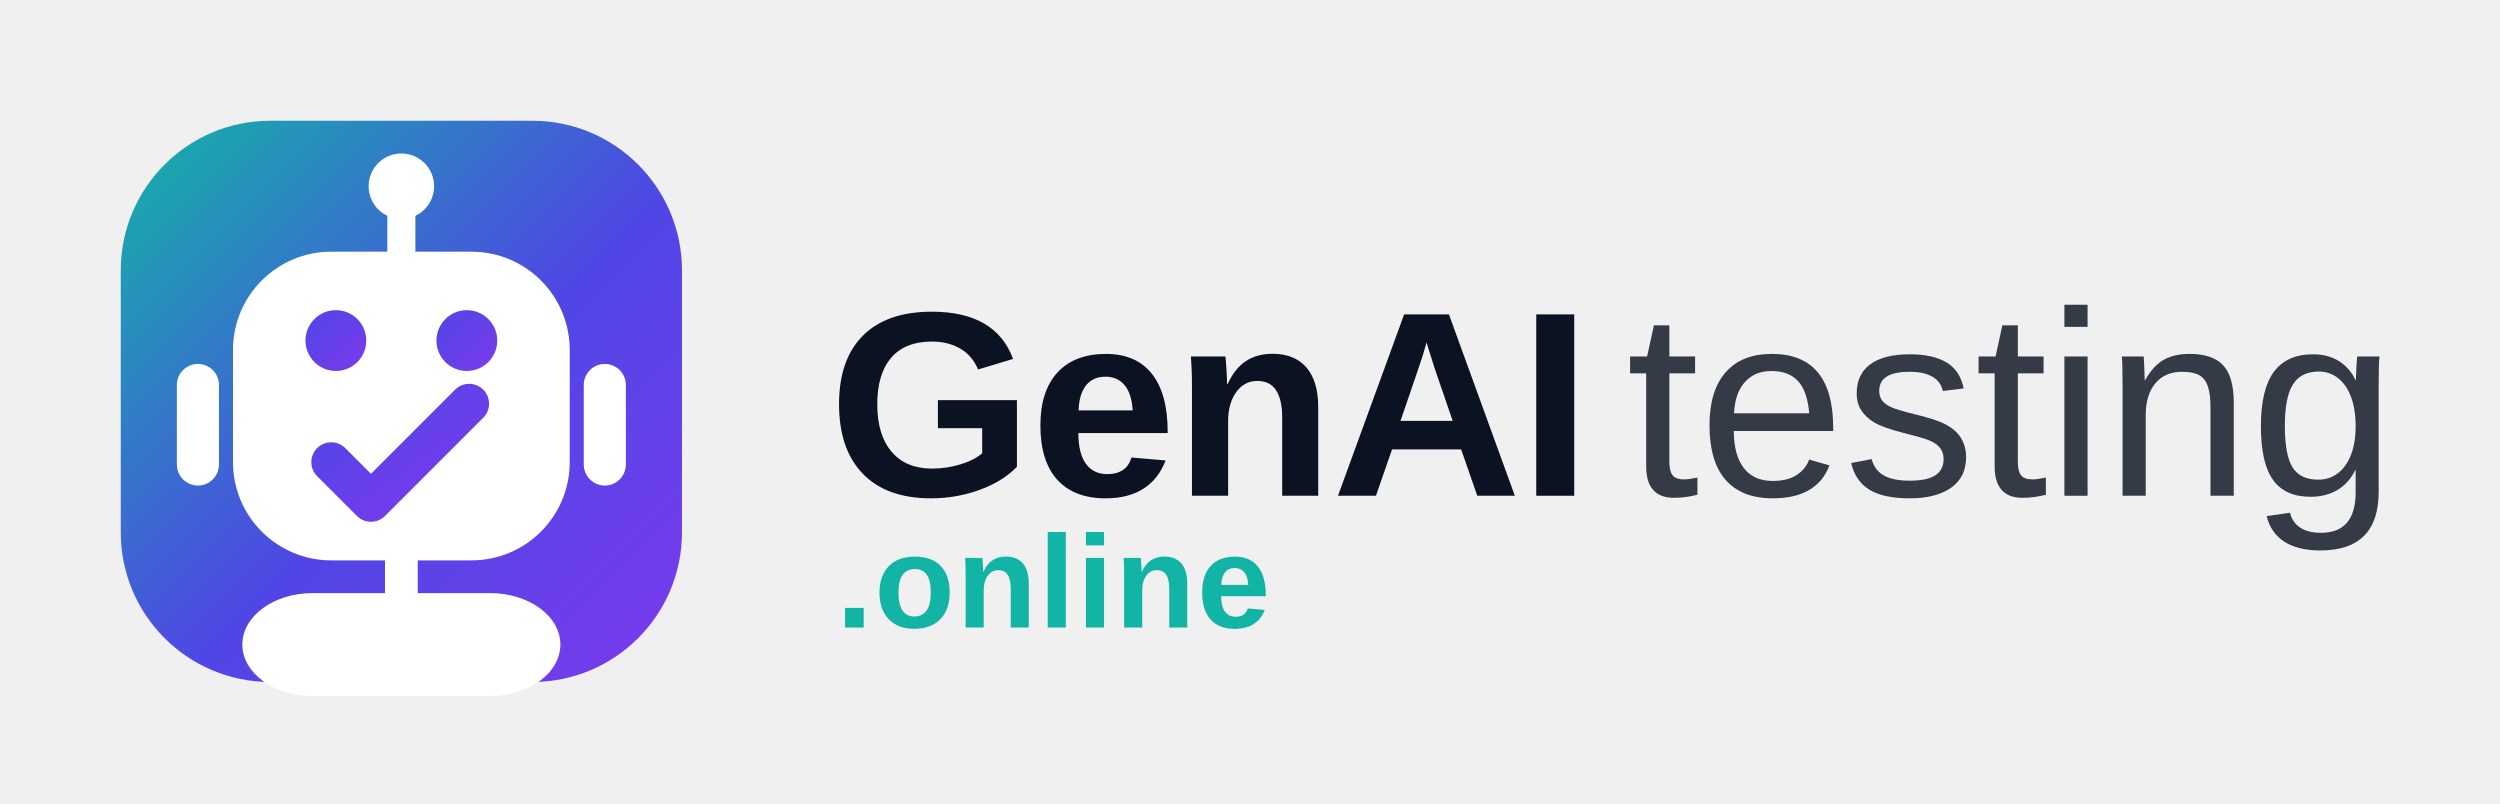
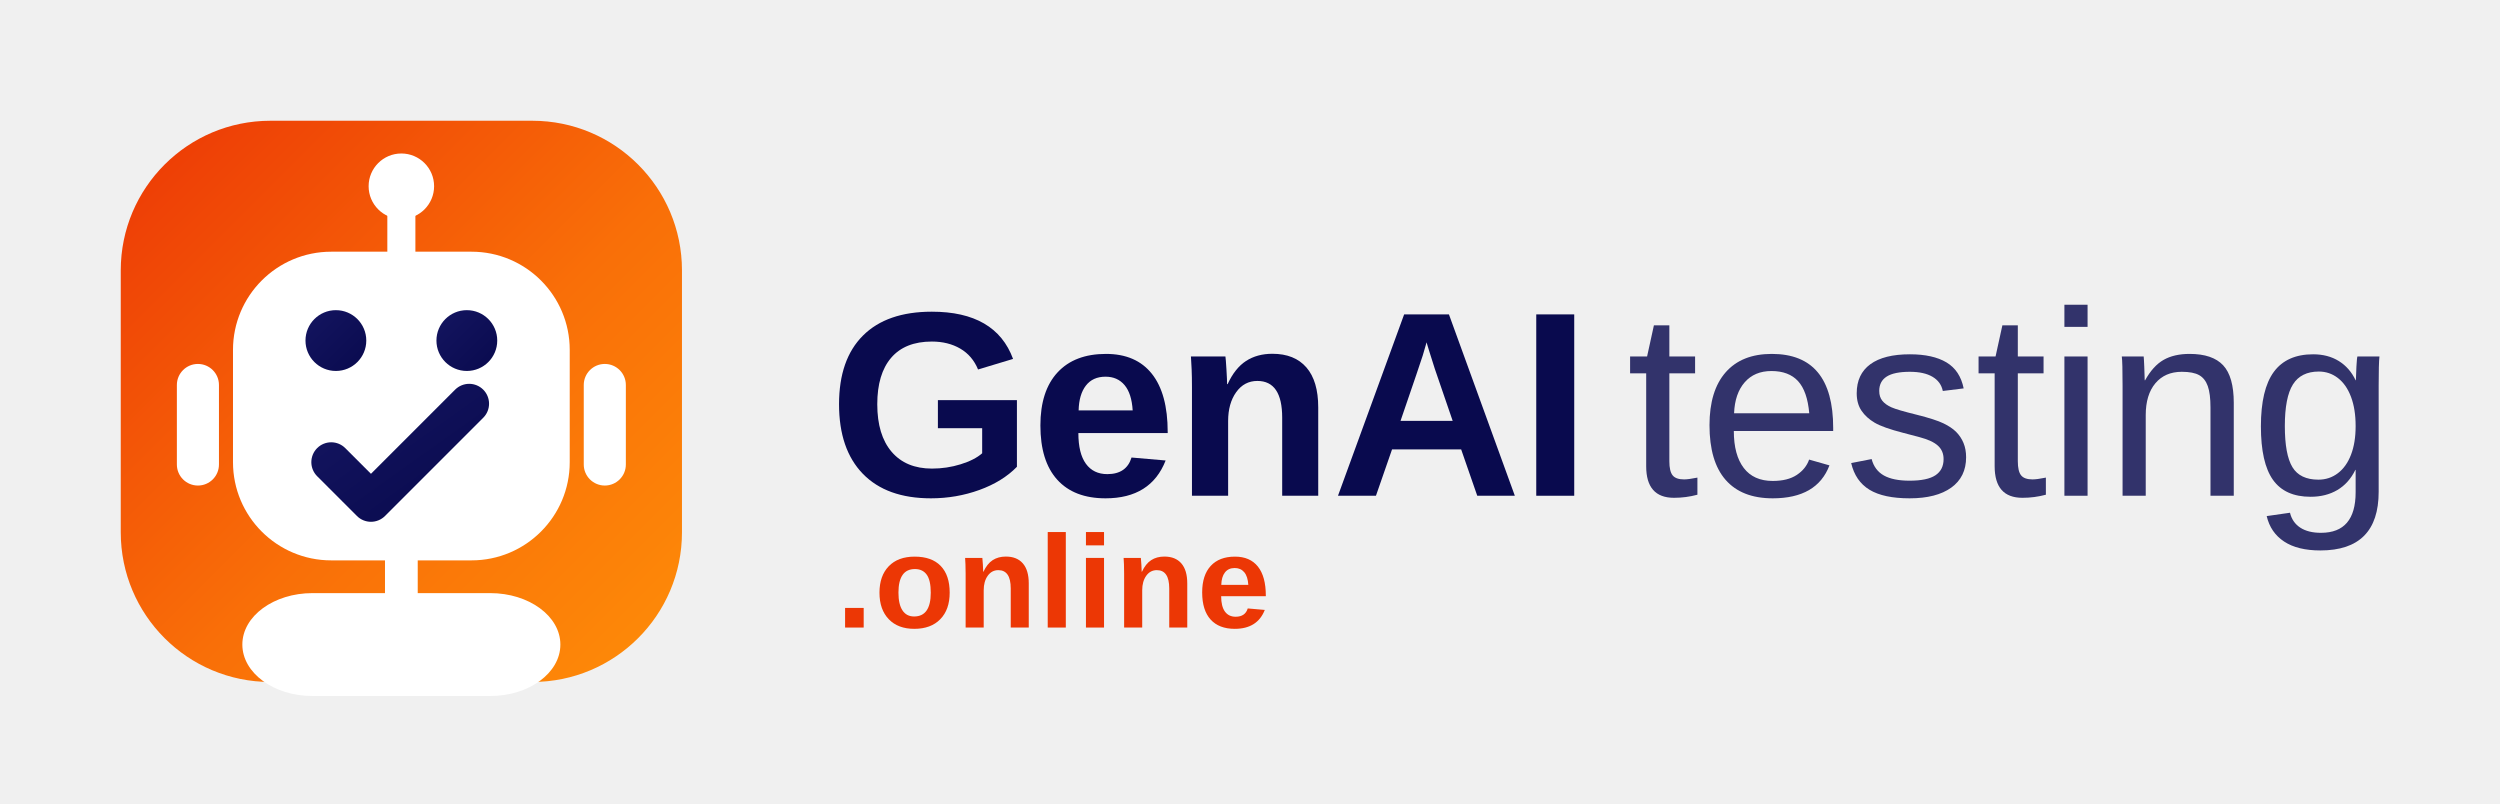
<svg xmlns="http://www.w3.org/2000/svg" viewBox="0 0 588 189" width="588" height="189" role="img" aria-label="GenAI testing dot online">
  <defs>
    <linearGradient id="h-badge" x1="0" y1="0" x2="1" y2="1">
-       <stop offset="0" stop-color="#12B5A5" />
-       <stop offset="0.55" stop-color="#4F46E5" />
-       <stop offset="1" stop-color="#7C3AED" />
+       <stop offset="0" stop-color="#EC3705" />
+       <stop offset="0.55" stop-color="#F96F08" />
+       <stop offset="1" stop-color="#FE8D08" />
    </linearGradient>
    <linearGradient id="h-ink" x1="0" y1="0" x2="1" y2="1">
-       <stop offset="0" stop-color="#4F46E5" />
-       <stop offset="1" stop-color="#7C3AED" />
+       <stop offset="0" stop-color="#141560" />
+       <stop offset="1" stop-color="#090A4E" />
    </linearGradient>
  </defs>
  <g transform="translate(24.0 24.0) scale(1.1)">
    <g class="mark">
      <rect x="4" y="4" width="120" height="120" rx="32" fill="url(#h-badge)" />
      <path d="M64 34 V24" stroke="#FFFFFF" stroke-width="6" stroke-linecap="round" fill="none" />
      <circle cx="64" cy="18" r="7" fill="#FFFFFF" />
      <rect x="16" y="56" width="9" height="26" rx="4.5" fill="#FFFFFF" />
      <rect x="103" y="56" width="9" height="26" rx="4.5" fill="#FFFFFF" />
      <rect x="28" y="32" width="72" height="66" rx="21" fill="#FFFFFF" />
      <circle cx="50" cy="51" r="6.5" fill="url(#h-ink)" />
      <circle cx="78" cy="51" r="6.5" fill="url(#h-ink)" />
      <path d="M49 77 l8.5 8.5 l21 -21" stroke="url(#h-ink)" stroke-width="8.5" stroke-linecap="round" stroke-linejoin="round" fill="none" />
      <path d="M64 98 v7" stroke="#FFFFFF" stroke-width="7" stroke-linecap="round" fill="none" />
      <rect x="30" y="105" width="68" height="22" rx="15" fill="#FFFFFF" />
    </g>
  </g>
  <g transform="translate(194.80 116.60)">
-     <g fill="#0B1221">
+     <g fill="#090A4E">
      <path transform="translate(0.00 0) scale(0.030273 -0.030273)" d="M806 211Q921 211 1029.0 244.5Q1137 278 1196 330V525H852V743H1466V225Q1354 110 1174.5 45.0Q995 -20 798 -20Q454 -20 269.0 170.5Q84 361 84 711Q84 1059 270.0 1244.5Q456 1430 805 1430Q1301 1430 1436 1063L1164 981Q1120 1088 1026.0 1143.0Q932 1198 805 1198Q597 1198 489.0 1072.0Q381 946 381 711Q381 472 492.5 341.5Q604 211 806 211Z" />
      <path transform="translate(47.48 0) scale(0.030273 -0.030273)" d="M586 -20Q342 -20 211.0 124.5Q80 269 80 546Q80 814 213.0 958.0Q346 1102 590 1102Q823 1102 946.0 947.5Q1069 793 1069 495V487H375Q375 329 433.5 248.5Q492 168 600 168Q749 168 788 297L1053 274Q938 -20 586 -20ZM586 925Q487 925 433.5 856.0Q380 787 377 663H797Q789 794 734.0 859.5Q679 925 586 925Z" />
      <path transform="translate(81.22 0) scale(0.030273 -0.030273)" d="M844 0V607Q844 892 651 892Q549 892 486.5 804.5Q424 717 424 580V0H143V840Q143 927 140.5 982.5Q138 1038 135 1082H403Q406 1063 411.0 980.5Q416 898 416 867H420Q477 991 563.0 1047.0Q649 1103 768 1103Q940 1103 1032.0 997.0Q1124 891 1124 687V0Z" />
      <path transform="translate(118.35 0) scale(0.030273 -0.030273)" d="M1133 0 1008 360H471L346 0H51L565 1409H913L1425 0ZM739 1192 733 1170Q723 1134 709.0 1088.0Q695 1042 537 582H942L803 987L760 1123Z" />
      <path transform="translate(162.38 0) scale(0.030273 -0.030273)" d="M137 0V1409H432V0Z" />
    </g>
-     <g transform="translate(187.66 0)" fill="#0B1221" opacity="0.82">
+     <g transform="translate(187.66 0)" fill="#090A4E" opacity="0.82">
      <path transform="translate(0.00 0) scale(0.030273 -0.030273)" d="M554 8Q465 -16 372 -16Q156 -16 156 229V951H31V1082H163L216 1324H336V1082H536V951H336V268Q336 190 361.5 158.5Q387 127 450 127Q486 127 554 141Z" />
      <path transform="translate(16.98 0) scale(0.030273 -0.030273)" d="M276 503Q276 317 353.0 216.0Q430 115 578 115Q695 115 765.5 162.0Q836 209 861 281L1019 236Q922 -20 578 -20Q338 -20 212.5 123.0Q87 266 87 548Q87 816 212.5 959.0Q338 1102 571 1102Q1048 1102 1048 527V503ZM862 641Q847 812 775.0 890.5Q703 969 568 969Q437 969 360.5 881.5Q284 794 278 641Z" />
      <path transform="translate(51.21 0) scale(0.030273 -0.030273)" d="M950 299Q950 146 834.5 63.0Q719 -20 511 -20Q309 -20 199.5 46.5Q90 113 57 254L216 285Q239 198 311.0 157.5Q383 117 511 117Q648 117 711.5 159.0Q775 201 775 285Q775 349 731.0 389.0Q687 429 589 455L460 489Q305 529 239.5 567.5Q174 606 137.0 661.0Q100 716 100 796Q100 944 205.5 1021.5Q311 1099 513 1099Q692 1099 797.5 1036.0Q903 973 931 834L769 814Q754 886 688.5 924.5Q623 963 513 963Q391 963 333.0 926.0Q275 889 275 814Q275 768 299.0 738.0Q323 708 370.0 687.0Q417 666 568 629Q711 593 774.0 562.5Q837 532 873.5 495.0Q910 458 930.0 409.5Q950 361 950 299Z" />
      <path transform="translate(81.96 0) scale(0.030273 -0.030273)" d="M554 8Q465 -16 372 -16Q156 -16 156 229V951H31V1082H163L216 1324H336V1082H536V951H336V268Q336 190 361.5 158.5Q387 127 450 127Q486 127 554 141Z" />
      <path transform="translate(98.94 0) scale(0.030273 -0.030273)" d="M137 1312V1484H317V1312ZM137 0V1082H317V0Z" />
      <path transform="translate(112.47 0) scale(0.030273 -0.030273)" d="M825 0V686Q825 793 804.0 852.0Q783 911 737.0 937.0Q691 963 602 963Q472 963 397.0 874.0Q322 785 322 627V0H142V851Q142 1040 136 1082H306Q307 1077 308.0 1055.0Q309 1033 310.5 1004.5Q312 976 314 897H317Q379 1009 460.5 1055.5Q542 1102 663 1102Q841 1102 923.5 1013.5Q1006 925 1006 721V0Z" />
      <path transform="translate(146.70 0) scale(0.030273 -0.030273)" d="M548 -425Q371 -425 266.0 -355.5Q161 -286 131 -158L312 -132Q330 -207 391.5 -247.5Q453 -288 553 -288Q822 -288 822 27V201H820Q769 97 680.0 44.5Q591 -8 472 -8Q273 -8 179.5 124.0Q86 256 86 539Q86 826 186.5 962.5Q287 1099 492 1099Q607 1099 691.5 1046.5Q776 994 822 897H824Q824 927 828.0 1001.0Q832 1075 836 1082H1007Q1001 1028 1001 858V31Q1001 -425 548 -425ZM822 541Q822 673 786.0 768.5Q750 864 684.5 914.5Q619 965 536 965Q398 965 335.0 865.0Q272 765 272 541Q272 319 331.0 222.0Q390 125 533 125Q618 125 684.0 175.0Q750 225 786.0 318.5Q822 412 822 541Z" />
    </g>
-     <g transform="translate(1.86 31.00)" fill="#12B5A5">
+     <g transform="translate(1.86 31.00)" fill="#EC3705">
      <path transform="translate(0.00 0) scale(0.015137 -0.015137)" d="M139 0V305H428V0Z" />
      <path transform="translate(8.98 0) scale(0.015137 -0.015137)" d="M1171 542Q1171 279 1025.0 129.5Q879 -20 621 -20Q368 -20 224.0 130.0Q80 280 80 542Q80 803 224.0 952.5Q368 1102 627 1102Q892 1102 1031.5 957.5Q1171 813 1171 542ZM877 542Q877 735 814.0 822.0Q751 909 631 909Q375 909 375 542Q375 361 437.5 266.5Q500 172 618 172Q877 172 877 542Z" />
      <path transform="translate(28.29 0) scale(0.015137 -0.015137)" d="M844 0V607Q844 892 651 892Q549 892 486.5 804.5Q424 717 424 580V0H143V840Q143 927 140.5 982.5Q138 1038 135 1082H403Q406 1063 411.0 980.5Q416 898 416 867H420Q477 991 563.0 1047.0Q649 1103 768 1103Q940 1103 1032.0 997.0Q1124 891 1124 687V0Z" />
      <path transform="translate(47.60 0) scale(0.015137 -0.015137)" d="M143 0V1484H424V0Z" />
      <path transform="translate(56.59 0) scale(0.015137 -0.015137)" d="M143 1277V1484H424V1277ZM143 0V1082H424V0Z" />
      <path transform="translate(65.57 0) scale(0.015137 -0.015137)" d="M844 0V607Q844 892 651 892Q549 892 486.5 804.5Q424 717 424 580V0H143V840Q143 927 140.5 982.5Q138 1038 135 1082H403Q406 1063 411.0 980.5Q416 898 416 867H420Q477 991 563.0 1047.0Q649 1103 768 1103Q940 1103 1032.0 997.0Q1124 891 1124 687V0Z" />
      <path transform="translate(84.88 0) scale(0.015137 -0.015137)" d="M586 -20Q342 -20 211.0 124.5Q80 269 80 546Q80 814 213.0 958.0Q346 1102 590 1102Q823 1102 946.0 947.5Q1069 793 1069 495V487H375Q375 329 433.5 248.5Q492 168 600 168Q749 168 788 297L1053 274Q938 -20 586 -20ZM586 925Q487 925 433.5 856.0Q380 787 377 663H797Q789 794 734.0 859.5Q679 925 586 925Z" />
    </g>
  </g>
</svg>
